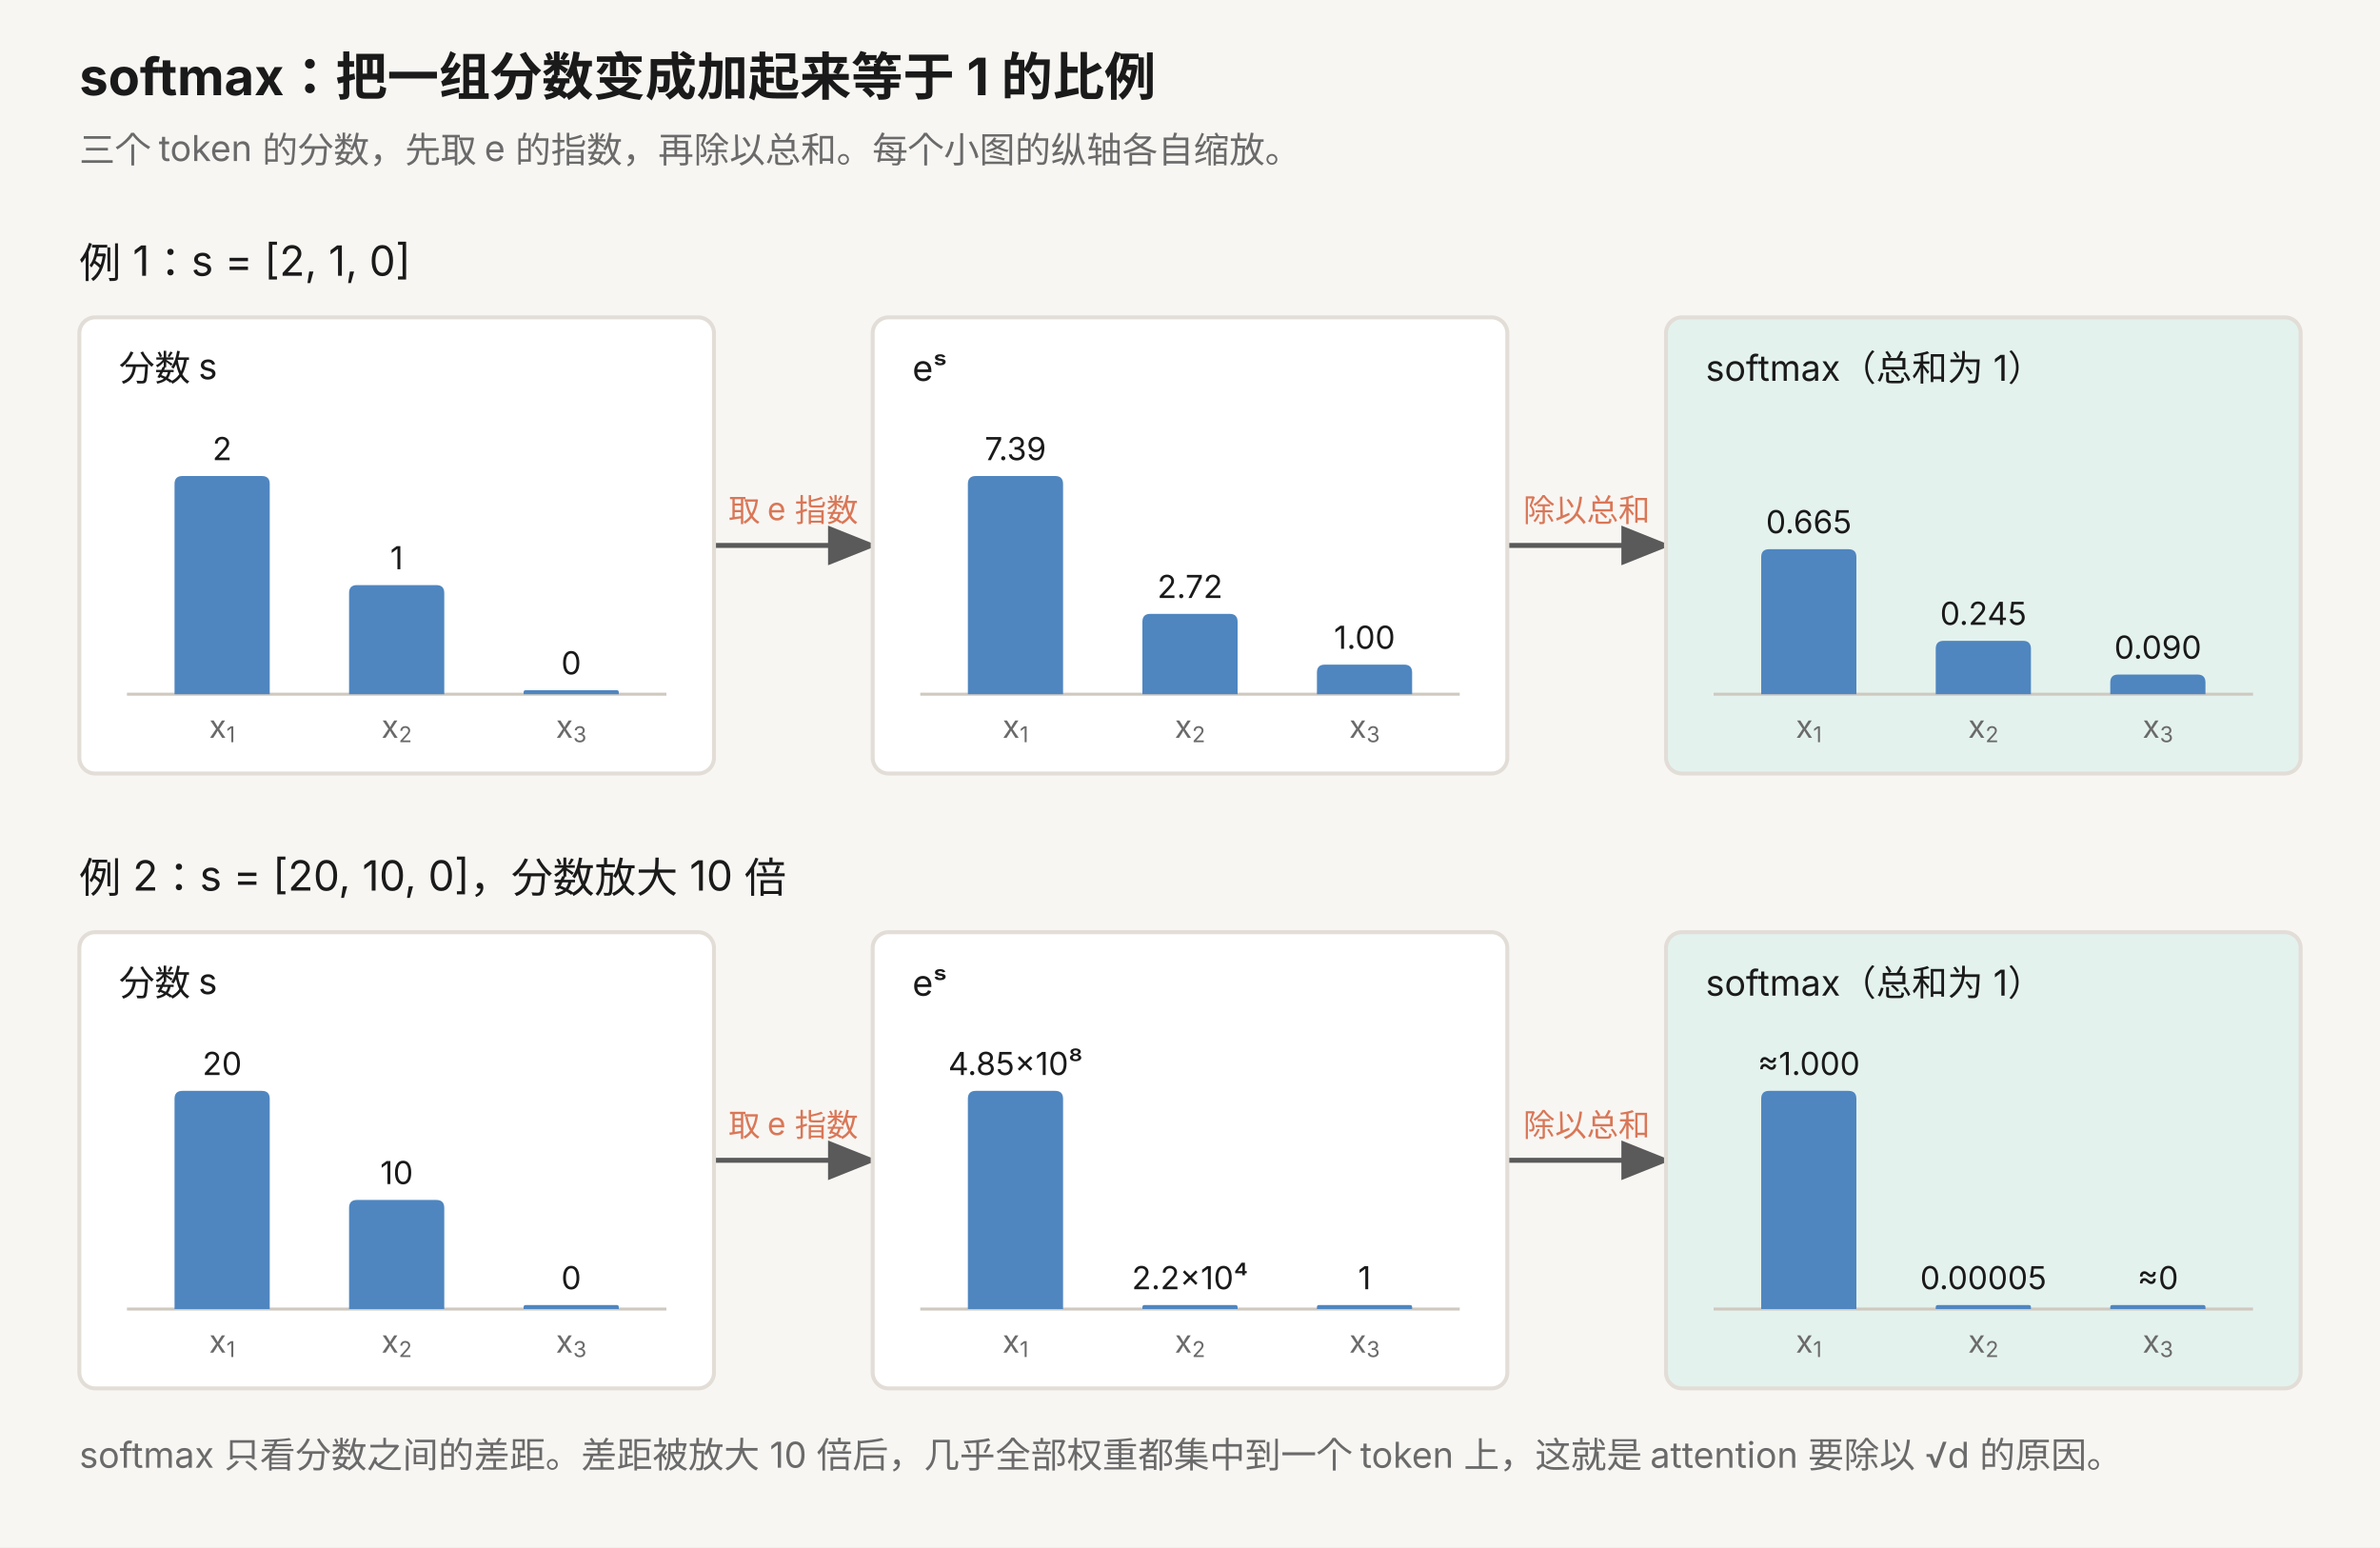
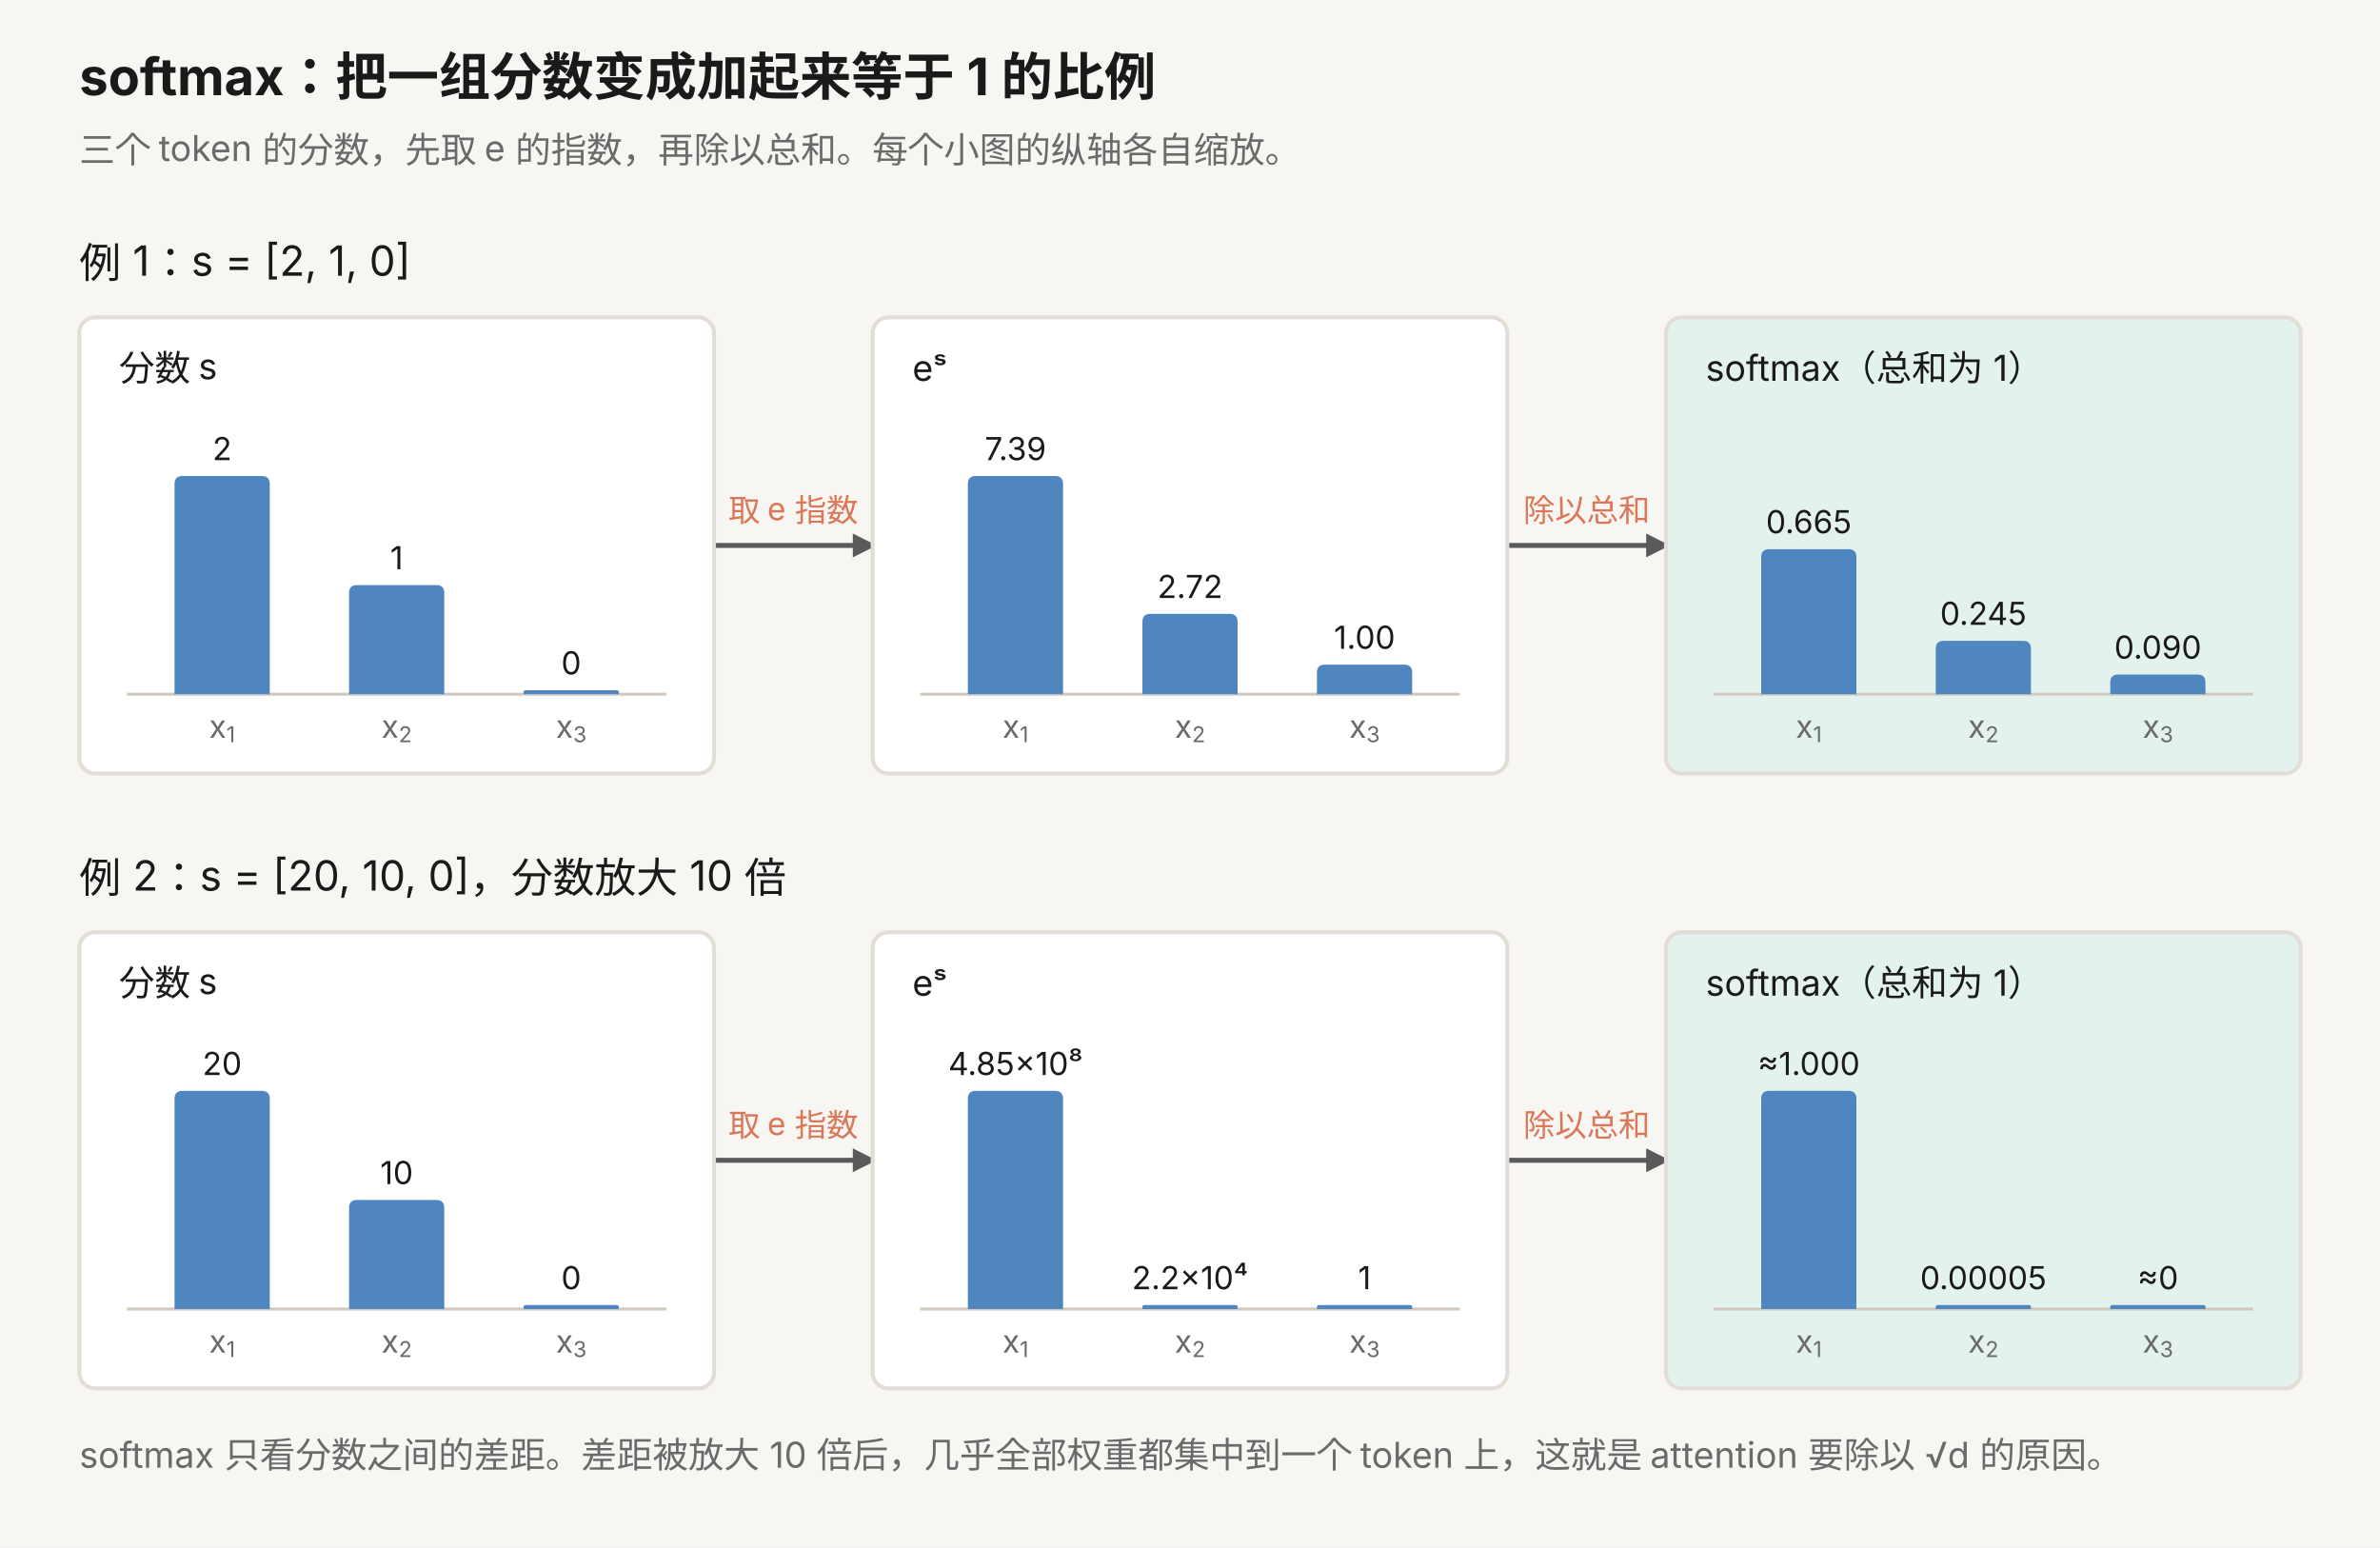
<svg xmlns="http://www.w3.org/2000/svg" width="1200" height="780" viewBox="0 0 1200 780">
  <style>text{font-family:-apple-system,'Segoe UI','PingFang SC','Microsoft YaHei','SimHei',sans-serif}</style>
  <defs>
-     <marker id="arrow" markerWidth="10" markerHeight="8" refX="9" refY="4" orient="auto">
-       <path d="M0 0L10 4L0 8Z" fill="#5a5a5a" />
+     <marker id="arrow" markerWidth="12" markerHeight="12" refX="10" refY="6" orient="auto" markerUnits="userSpaceOnUse">
+       <path d="M0 0L12 6L0 12Z" fill="#5a5a5a" />
    </marker>
-     <marker id="arrow-g" markerWidth="10" markerHeight="8" refX="9" refY="4" orient="auto">
-       <path d="M0 0L10 4L0 8Z" fill="#3f9c86" />
+     <marker id="arrow-g" markerWidth="12" markerHeight="12" refX="10" refY="6" orient="auto" markerUnits="userSpaceOnUse">
+       <path d="M0 0L12 6L0 12Z" fill="#3f9c86" />
    </marker>
-     <marker id="arrow-clay" markerWidth="10" markerHeight="8" refX="9" refY="4" orient="auto">
-       <path d="M0 0L10 4L0 8Z" fill="#d97757" />
+     <marker id="arrow-clay" markerWidth="12" markerHeight="12" refX="10" refY="6" orient="auto" markerUnits="userSpaceOnUse">
+       <path d="M0 0L12 6L0 12Z" fill="#d97757" />
    </marker>
    <filter id="soft">
      <feDropShadow dx="0" dy="2" stdDeviation="5" flood-color="#000" flood-opacity="0.06" />
    </filter>
  </defs>
  <rect width="1200" height="780" fill="#f8f6f3" />
  <text x="40" y="48" font-size="26" fill="#1a1a1a" text-anchor="start" font-weight="700">softmax：把一组分数变成加起来等于 1 的比例</text>
  <text x="40" y="82" font-size="18" fill="#6a6a6a" text-anchor="start">三个 token 的分数，先取 e 的指数，再除以总和。每个小图的纵轴各自缩放。</text>
  <text x="40" y="140" font-size="21" fill="#1a1a1a" text-anchor="start">例 1：s = [2, 1, 0]</text>
  <path d="M360 275H440" fill="none" stroke="#5a5a5a" stroke-width="2.5" marker-end="url(#arrow)" />
  <text x="400" y="263" font-size="16" fill="#d97757" text-anchor="middle">取 e 指数</text>
  <path d="M760 275H840" fill="none" stroke="#5a5a5a" stroke-width="2.5" marker-end="url(#arrow)" />
  <text x="800" y="263" font-size="16" fill="#d97757" text-anchor="middle">除以总和</text>
  <rect x="40" y="160" width="320" height="230" rx="8" fill="#ffffff" stroke="#e2ddd6" stroke-width="2" />
  <text x="60" y="192" font-size="18" fill="#1a1a1a" text-anchor="start">分数 s</text>
  <line x1="64" y1="350" x2="336" y2="350" stroke="#cfc9c0" stroke-width="1.5" />
  <path d="M88 350V244.0Q88 240.0 92 240.0H132Q136 240.0 136 244.0V350Z" fill="#4f86c0" />
  <text x="112.0" y="232.0" font-size="16" fill="#1a1a1a" text-anchor="middle">2</text>
  <text x="112.0" y="372" font-size="16" fill="#6a6a6a" text-anchor="middle">x<tspan font-size="11" baseline-shift="sub">1</tspan>
  </text>
  <path d="M176 350V299.0Q176 295.0 180 295.0H220Q224 295.0 224 299.0V350Z" fill="#4f86c0" />
  <text x="200.0" y="287.0" font-size="16" fill="#1a1a1a" text-anchor="middle">1</text>
  <text x="200.0" y="372" font-size="16" fill="#6a6a6a" text-anchor="middle">x<tspan font-size="11" baseline-shift="sub">2</tspan>
  </text>
  <path d="M264 350V349.0Q264 348.0 265.0 348.0H311.0Q312 348.0 312 349.0V350Z" fill="#4f86c0" />
  <text x="288.0" y="340" font-size="16" fill="#1a1a1a" text-anchor="middle">0</text>
  <text x="288.0" y="372" font-size="16" fill="#6a6a6a" text-anchor="middle">x<tspan font-size="11" baseline-shift="sub">3</tspan>
  </text>
  <rect x="440" y="160" width="320" height="230" rx="8" fill="#ffffff" stroke="#e2ddd6" stroke-width="2" />
  <text x="460" y="192" font-size="18" fill="#1a1a1a" text-anchor="start">eˢ</text>
  <line x1="464" y1="350" x2="736" y2="350" stroke="#cfc9c0" stroke-width="1.5" />
  <path d="M488 350V244.0Q488 240.0 492 240.0H532Q536 240.0 536 244.0V350Z" fill="#4f86c0" />
  <text x="512.0" y="232.0" font-size="16" fill="#1a1a1a" text-anchor="middle">7.39</text>
  <text x="512.0" y="372" font-size="16" fill="#6a6a6a" text-anchor="middle">x<tspan font-size="11" baseline-shift="sub">1</tspan>
  </text>
  <path d="M576 350V313.5Q576 309.5 580 309.5H620Q624 309.5 624 313.5V350Z" fill="#4f86c0" />
  <text x="600.0" y="301.513" font-size="16" fill="#1a1a1a" text-anchor="middle">2.72</text>
  <text x="600.0" y="372" font-size="16" fill="#6a6a6a" text-anchor="middle">x<tspan font-size="11" baseline-shift="sub">2</tspan>
  </text>
  <path d="M664 350V339.1Q664 335.1 668 335.1H708Q712 335.1 712 339.1V350Z" fill="#4f86c0" />
  <text x="688.0" y="327.115" font-size="16" fill="#1a1a1a" text-anchor="middle">1.00</text>
  <text x="688.0" y="372" font-size="16" fill="#6a6a6a" text-anchor="middle">x<tspan font-size="11" baseline-shift="sub">3</tspan>
  </text>
  <rect x="840" y="160" width="320" height="230" rx="8" fill="#e4f2ee" stroke="#e2ddd6" stroke-width="2" />
  <text x="860" y="192" font-size="18" fill="#1a1a1a" text-anchor="start">softmax（总和为 1）</text>
  <line x1="864" y1="350" x2="1136" y2="350" stroke="#cfc9c0" stroke-width="1.5" />
  <path d="M888 350V280.9Q888 276.9 892 276.9H932Q936 276.9 936 280.9V350Z" fill="#4f86c0" />
  <text x="912.0" y="268.85" font-size="16" fill="#1a1a1a" text-anchor="middle">0.665</text>
  <text x="912.0" y="372" font-size="16" fill="#6a6a6a" text-anchor="middle">x<tspan font-size="11" baseline-shift="sub">1</tspan>
  </text>
  <path d="M976 350V327.1Q976 323.1 980 323.1H1020Q1024 323.1 1024 327.1V350Z" fill="#4f86c0" />
  <text x="1000.0" y="315.05" font-size="16" fill="#1a1a1a" text-anchor="middle">0.245</text>
  <text x="1000.0" y="372" font-size="16" fill="#6a6a6a" text-anchor="middle">x<tspan font-size="11" baseline-shift="sub">2</tspan>
  </text>
  <path d="M1064 350V344.1Q1064 340.1 1068 340.1H1108Q1112 340.1 1112 344.1V350Z" fill="#4f86c0" />
  <text x="1088.0" y="332.1" font-size="16" fill="#1a1a1a" text-anchor="middle">0.090</text>
  <text x="1088.0" y="372" font-size="16" fill="#6a6a6a" text-anchor="middle">x<tspan font-size="11" baseline-shift="sub">3</tspan>
  </text>
  <text x="40" y="450" font-size="21" fill="#1a1a1a" text-anchor="start">例 2：s = [20, 10, 0]，分数放大 10 倍</text>
  <path d="M360 585H440" fill="none" stroke="#5a5a5a" stroke-width="2.5" marker-end="url(#arrow)" />
  <text x="400" y="573" font-size="16" fill="#d97757" text-anchor="middle">取 e 指数</text>
  <path d="M760 585H840" fill="none" stroke="#5a5a5a" stroke-width="2.5" marker-end="url(#arrow)" />
  <text x="800" y="573" font-size="16" fill="#d97757" text-anchor="middle">除以总和</text>
  <rect x="40" y="470" width="320" height="230" rx="8" fill="#ffffff" stroke="#e2ddd6" stroke-width="2" />
  <text x="60" y="502" font-size="18" fill="#1a1a1a" text-anchor="start">分数 s</text>
  <line x1="64" y1="660" x2="336" y2="660" stroke="#cfc9c0" stroke-width="1.5" />
  <path d="M88 660V554.0Q88 550.0 92 550.0H132Q136 550.0 136 554.0V660Z" fill="#4f86c0" />
  <text x="112.0" y="542.0" font-size="16" fill="#1a1a1a" text-anchor="middle">20</text>
  <text x="112.0" y="682" font-size="16" fill="#6a6a6a" text-anchor="middle">x<tspan font-size="11" baseline-shift="sub">1</tspan>
  </text>
  <path d="M176 660V609.0Q176 605.0 180 605.0H220Q224 605.0 224 609.0V660Z" fill="#4f86c0" />
  <text x="200.0" y="597.0" font-size="16" fill="#1a1a1a" text-anchor="middle">10</text>
  <text x="200.0" y="682" font-size="16" fill="#6a6a6a" text-anchor="middle">x<tspan font-size="11" baseline-shift="sub">2</tspan>
  </text>
  <path d="M264 660V659.0Q264 658.0 265.0 658.0H311.0Q312 658.0 312 659.0V660Z" fill="#4f86c0" />
  <text x="288.0" y="650" font-size="16" fill="#1a1a1a" text-anchor="middle">0</text>
  <text x="288.0" y="682" font-size="16" fill="#6a6a6a" text-anchor="middle">x<tspan font-size="11" baseline-shift="sub">3</tspan>
  </text>
  <rect x="440" y="470" width="320" height="230" rx="8" fill="#ffffff" stroke="#e2ddd6" stroke-width="2" />
  <text x="460" y="502" font-size="18" fill="#1a1a1a" text-anchor="start">eˢ</text>
  <line x1="464" y1="660" x2="736" y2="660" stroke="#cfc9c0" stroke-width="1.5" />
  <path d="M488 660V554.0Q488 550.0 492 550.0H532Q536 550.0 536 554.0V660Z" fill="#4f86c0" />
  <text x="512.0" y="542.0" font-size="16" fill="#1a1a1a" text-anchor="middle">4.85×10⁸</text>
  <text x="512.0" y="682" font-size="16" fill="#6a6a6a" text-anchor="middle">x<tspan font-size="11" baseline-shift="sub">1</tspan>
  </text>
  <path d="M576 660V659.0Q576 658.0 577.0 658.0H623.0Q624 658.0 624 659.0V660Z" fill="#4f86c0" />
  <text x="600.0" y="650" font-size="16" fill="#1a1a1a" text-anchor="middle">2.2×10⁴</text>
  <text x="600.0" y="682" font-size="16" fill="#6a6a6a" text-anchor="middle">x<tspan font-size="11" baseline-shift="sub">2</tspan>
  </text>
  <path d="M664 660V659.0Q664 658.0 665.0 658.0H711.0Q712 658.0 712 659.0V660Z" fill="#4f86c0" />
  <text x="688.0" y="650" font-size="16" fill="#1a1a1a" text-anchor="middle">1</text>
  <text x="688.0" y="682" font-size="16" fill="#6a6a6a" text-anchor="middle">x<tspan font-size="11" baseline-shift="sub">3</tspan>
  </text>
  <rect x="840" y="470" width="320" height="230" rx="8" fill="#e4f2ee" stroke="#e2ddd6" stroke-width="2" />
  <text x="860" y="502" font-size="18" fill="#1a1a1a" text-anchor="start">softmax（总和为 1）</text>
  <line x1="864" y1="660" x2="1136" y2="660" stroke="#cfc9c0" stroke-width="1.5" />
  <path d="M888 660V554.0Q888 550.0 892 550.0H932Q936 550.0 936 554.0V660Z" fill="#4f86c0" />
  <text x="912.0" y="542.005" font-size="16" fill="#1a1a1a" text-anchor="middle">≈1.000</text>
  <text x="912.0" y="682" font-size="16" fill="#6a6a6a" text-anchor="middle">x<tspan font-size="11" baseline-shift="sub">1</tspan>
  </text>
  <path d="M976 660V659.0Q976 658.0 977.0 658.0H1023.0Q1024 658.0 1024 659.0V660Z" fill="#4f86c0" />
  <text x="1000.0" y="650" font-size="16" fill="#1a1a1a" text-anchor="middle">0.00005</text>
  <text x="1000.0" y="682" font-size="16" fill="#6a6a6a" text-anchor="middle">x<tspan font-size="11" baseline-shift="sub">2</tspan>
  </text>
  <path d="M1064 660V659.0Q1064 658.0 1065.0 658.0H1111.0Q1112 658.0 1112 659.0V660Z" fill="#4f86c0" />
  <text x="1088.0" y="650" font-size="16" fill="#1a1a1a" text-anchor="middle">≈0</text>
  <text x="1088.0" y="682" font-size="16" fill="#6a6a6a" text-anchor="middle">x<tspan font-size="11" baseline-shift="sub">3</tspan>
  </text>
  <text x="40" y="740" font-size="18" fill="#6a6a6a" text-anchor="start">softmax 只看分数之间的差距。差距被放大 10 倍后，几乎全部权重都集中到一个 token 上，这就是 attention 要除以 √d 的原因。</text>
</svg>
